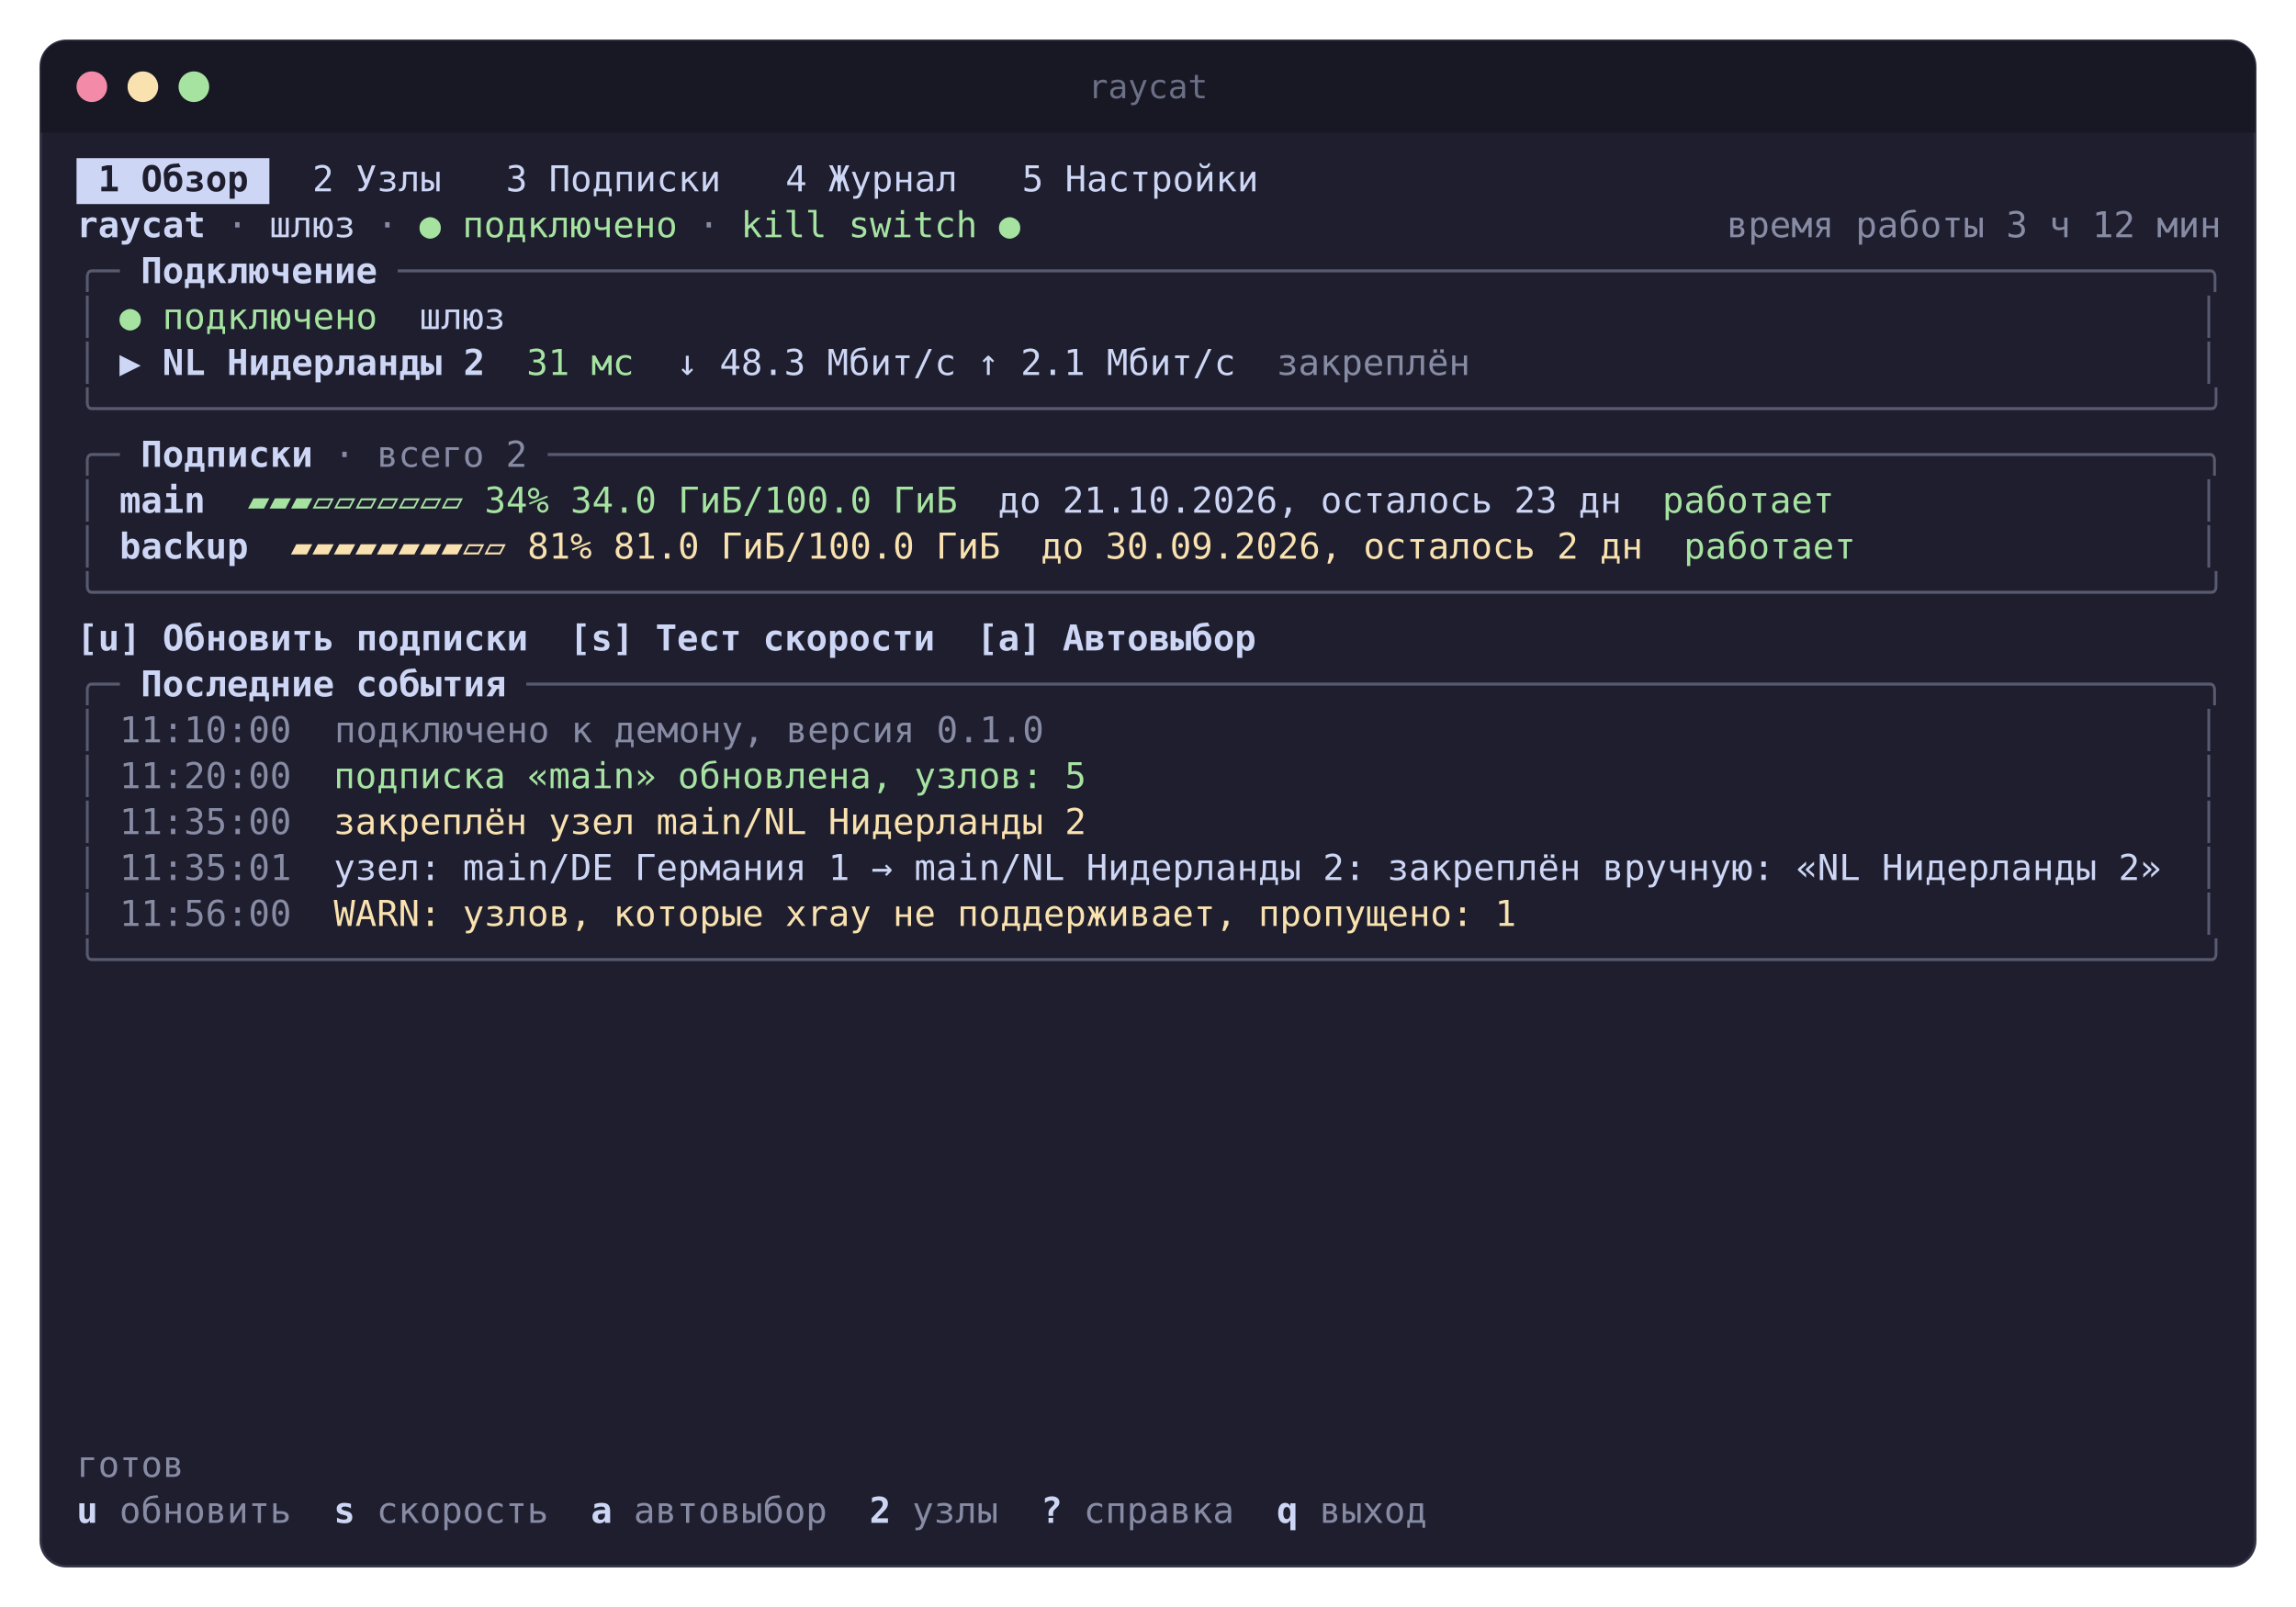
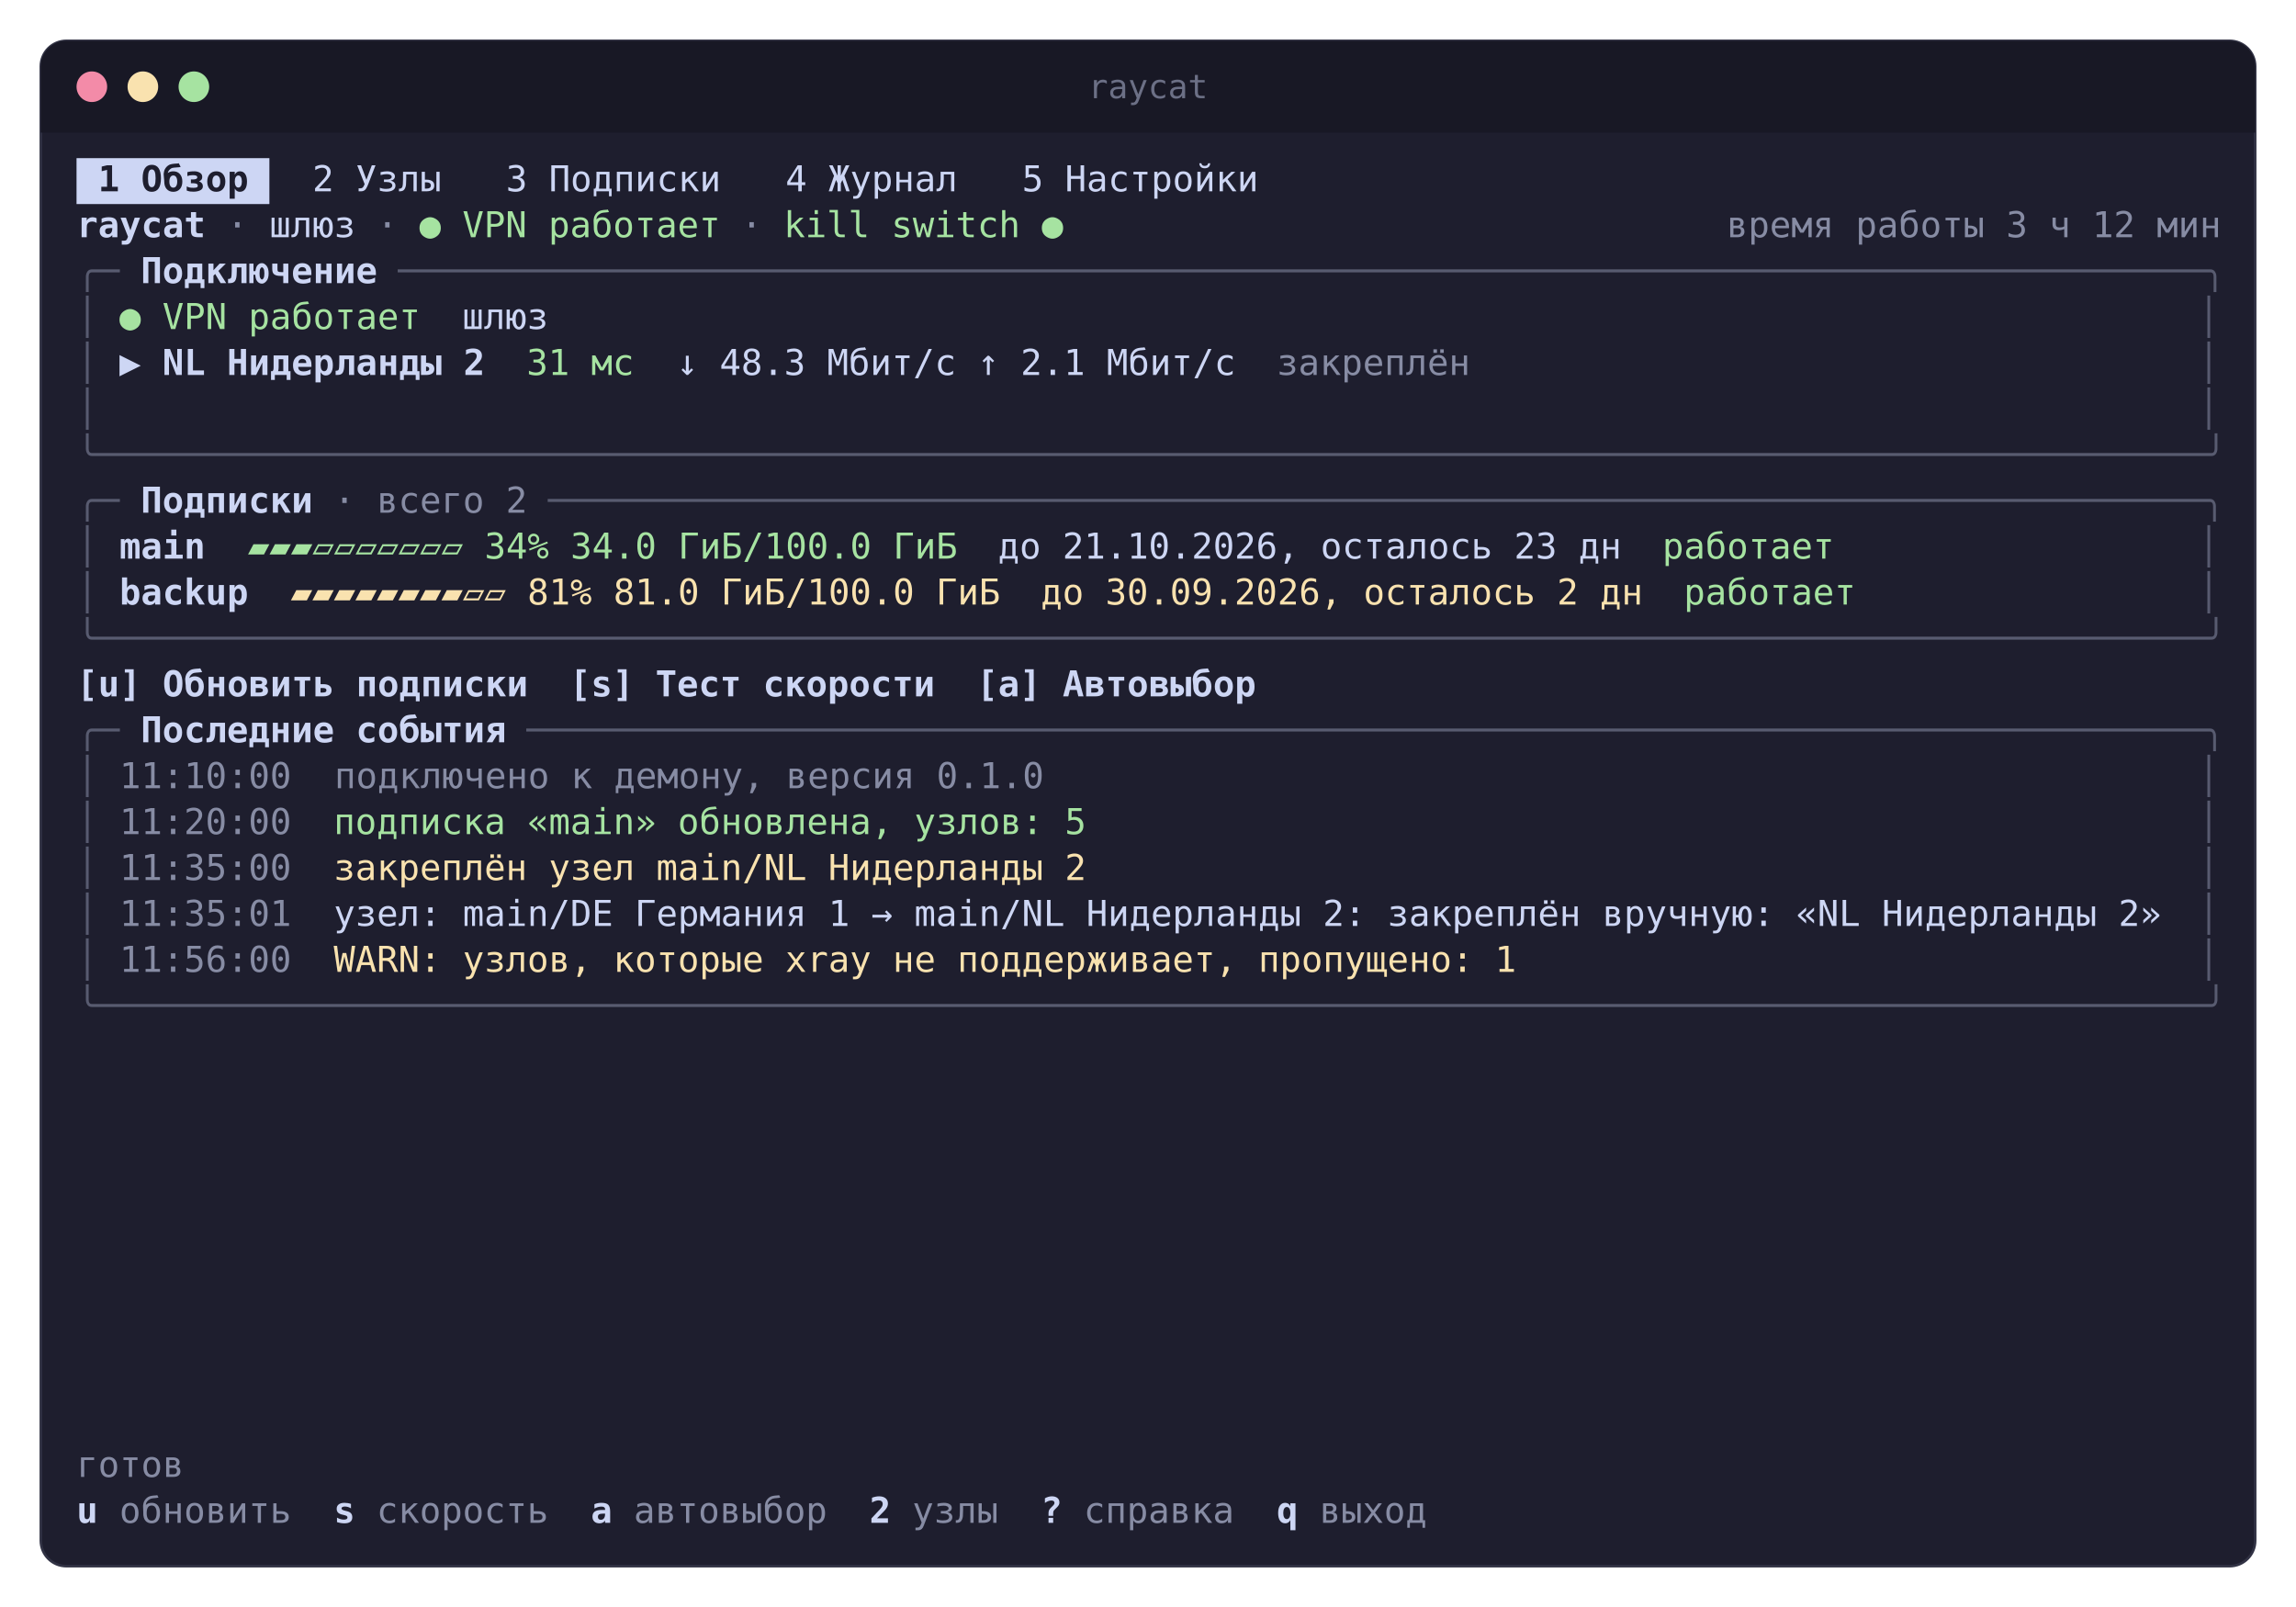
<svg xmlns="http://www.w3.org/2000/svg" width="900" height="630" viewBox="0 0 9000 6300" font-family="ui-monospace, SFMono-Regular, Menlo, Consolas, &quot;DejaVu Sans Mono&quot;, monospace">
  <defs>
    <clipPath id="window">
      <rect x="160" y="160" width="8680" height="5980" rx="100" />
    </clipPath>
  </defs>
  <rect x="160" y="160" width="8680" height="5980" rx="100" fill="#1e1e2e" stroke="#313244" stroke-width="10" />
  <rect x="160" y="160" width="8680" height="360" fill="#181825" clip-path="url(#window)" />
  <circle cx="360" cy="340" r="60" fill="#f38ba8" />
  <circle cx="560" cy="340" r="60" fill="#f9e2af" />
  <circle cx="760" cy="340" r="60" fill="#a6e3a1" />
  <text x="4500" y="385" text-anchor="middle" font-size="130" fill="#6c7086">raycat</text>
  <g font-size="140">
    <rect x="300" y="620" width="756" height="180" fill="#cdd6f4" />
    <text x="300" y="750" textLength="672" xml:space="preserve" fill="#1e1e2e" font-weight="bold"> 1 Обзор</text>
    <text x="1056" y="750" textLength="3864" xml:space="preserve" fill="#cdd6f4">  2 Узлы   3 Подписки   4 Журнал   5 Настройки</text>
    <text x="300" y="930" textLength="504" xml:space="preserve" fill="#cdd6f4" font-weight="bold">raycat</text>
    <text x="804" y="930" textLength="168" xml:space="preserve" fill="#cdd6f4" fill-opacity="0.6"> ·</text>
    <text x="1056" y="930" textLength="336" xml:space="preserve" fill="#cdd6f4">шлюз</text>
    <text x="1392" y="930" textLength="168" xml:space="preserve" fill="#cdd6f4" fill-opacity="0.6"> ·</text>
-     <text x="1644" y="930" textLength="1008" xml:space="preserve" fill="#a6e3a1">● подключено</text>
-     <text x="2652" y="930" textLength="168" xml:space="preserve" fill="#cdd6f4" fill-opacity="0.6"> ·</text>
-     <text x="2904" y="930" textLength="1092" xml:space="preserve" fill="#a6e3a1">kill switch ●</text>
+     <text x="1644" y="930" textLength="1176" xml:space="preserve" fill="#a6e3a1">● VPN работает</text>
+     <text x="2820" y="930" textLength="168" xml:space="preserve" fill="#cdd6f4" fill-opacity="0.6"> ·</text>
+     <text x="3072" y="930" textLength="1092" xml:space="preserve" fill="#a6e3a1">kill switch ●</text>
    <text x="6768" y="930" textLength="1932" xml:space="preserve" fill="#cdd6f4" fill-opacity="0.6">время работы 3 ч 12 мин</text>
    <text x="300" y="1110" textLength="168" xml:space="preserve" fill="#585b70">╭─</text>
    <text x="552" y="1110" textLength="924" xml:space="preserve" fill="#cdd6f4" font-weight="bold">Подключение</text>
    <text x="1476" y="1110" textLength="7224" xml:space="preserve" fill="#585b70"> ────────────────────────────────────────────────────────────────────────────────────╮</text>
    <text x="300" y="1290" textLength="84" xml:space="preserve" fill="#585b70">│</text>
-     <text x="468" y="1290" textLength="1008" xml:space="preserve" fill="#a6e3a1">● подключено</text>
-     <text x="1644" y="1290" textLength="336" xml:space="preserve" fill="#cdd6f4">шлюз</text>
+     <text x="468" y="1290" textLength="1176" xml:space="preserve" fill="#a6e3a1">● VPN работает</text>
+     <text x="1812" y="1290" textLength="336" xml:space="preserve" fill="#cdd6f4">шлюз</text>
    <text x="8616" y="1290" textLength="84" xml:space="preserve" fill="#585b70">│</text>
    <text x="300" y="1470" textLength="84" xml:space="preserve" fill="#585b70">│</text>
    <text x="468" y="1470" textLength="1428" xml:space="preserve" fill="#cdd6f4" font-weight="bold">▶ NL Нидерланды 2</text>
    <text x="2064" y="1470" textLength="420" xml:space="preserve" fill="#a6e3a1">31 мс</text>
    <text x="2652" y="1470" textLength="2184" xml:space="preserve" fill="#cdd6f4">↓ 48.3 Мбит/с ↑ 2.1 Мбит/с</text>
    <text x="4836" y="1470" textLength="924" xml:space="preserve" fill="#cdd6f4" fill-opacity="0.6">  закреплён</text>
    <text x="8616" y="1470" textLength="84" xml:space="preserve" fill="#585b70">│</text>
-     <text x="300" y="1650" textLength="8400" xml:space="preserve" fill="#585b70">╰──────────────────────────────────────────────────────────────────────────────────────────────────╯</text>
-     <text x="300" y="1830" textLength="168" xml:space="preserve" fill="#585b70">╭─</text>
-     <text x="552" y="1830" textLength="672" xml:space="preserve" fill="#cdd6f4" font-weight="bold">Подписки</text>
-     <text x="1224" y="1830" textLength="840" xml:space="preserve" fill="#cdd6f4" fill-opacity="0.6"> · всего 2</text>
-     <text x="2064" y="1830" textLength="6636" xml:space="preserve" fill="#585b70"> ─────────────────────────────────────────────────────────────────────────────╮</text>
-     <text x="300" y="2010" textLength="84" xml:space="preserve" fill="#585b70">│</text>
-     <text x="468" y="2010" textLength="336" xml:space="preserve" fill="#cdd6f4" font-weight="bold">main</text>
-     <text x="972" y="2010" textLength="2772" xml:space="preserve" fill="#a6e3a1">▰▰▰▱▱▱▱▱▱▱ 34% 34.0 ГиБ/100.0 ГиБ</text>
-     <text x="3912" y="2010" textLength="2436" xml:space="preserve" fill="#cdd6f4">до 21.10.2026, осталось 23 дн</text>
-     <text x="6516" y="2010" textLength="672" xml:space="preserve" fill="#a6e3a1">работает</text>
-     <text x="8616" y="2010" textLength="84" xml:space="preserve" fill="#585b70">│</text>
+     <text x="300" y="1650" textLength="84" xml:space="preserve" fill="#585b70">│</text>
+     <text x="8616" y="1650" textLength="84" xml:space="preserve" fill="#585b70">│</text>
+     <text x="300" y="1830" textLength="8400" xml:space="preserve" fill="#585b70">╰──────────────────────────────────────────────────────────────────────────────────────────────────╯</text>
+     <text x="300" y="2010" textLength="168" xml:space="preserve" fill="#585b70">╭─</text>
+     <text x="552" y="2010" textLength="672" xml:space="preserve" fill="#cdd6f4" font-weight="bold">Подписки</text>
+     <text x="1224" y="2010" textLength="840" xml:space="preserve" fill="#cdd6f4" fill-opacity="0.6"> · всего 2</text>
+     <text x="2064" y="2010" textLength="6636" xml:space="preserve" fill="#585b70"> ─────────────────────────────────────────────────────────────────────────────╮</text>
    <text x="300" y="2190" textLength="84" xml:space="preserve" fill="#585b70">│</text>
-     <text x="468" y="2190" textLength="504" xml:space="preserve" fill="#cdd6f4" font-weight="bold">backup</text>
-     <text x="1140" y="2190" textLength="2772" xml:space="preserve" fill="#f9e2af">▰▰▰▰▰▰▰▰▱▱ 81% 81.0 ГиБ/100.0 ГиБ</text>
-     <text x="4080" y="2190" textLength="2352" xml:space="preserve" fill="#f9e2af">до 30.09.2026, осталось 2 дн</text>
-     <text x="6600" y="2190" textLength="672" xml:space="preserve" fill="#a6e3a1">работает</text>
+     <text x="468" y="2190" textLength="336" xml:space="preserve" fill="#cdd6f4" font-weight="bold">main</text>
+     <text x="972" y="2190" textLength="2772" xml:space="preserve" fill="#a6e3a1">▰▰▰▱▱▱▱▱▱▱ 34% 34.0 ГиБ/100.0 ГиБ</text>
+     <text x="3912" y="2190" textLength="2436" xml:space="preserve" fill="#cdd6f4">до 21.10.2026, осталось 23 дн</text>
+     <text x="6516" y="2190" textLength="672" xml:space="preserve" fill="#a6e3a1">работает</text>
    <text x="8616" y="2190" textLength="84" xml:space="preserve" fill="#585b70">│</text>
-     <text x="300" y="2370" textLength="8400" xml:space="preserve" fill="#585b70">╰──────────────────────────────────────────────────────────────────────────────────────────────────╯</text>
-     <text x="300" y="2550" textLength="1764" xml:space="preserve" fill="#cdd6f4" font-weight="bold">[u] Обновить подписки</text>
-     <text x="2232" y="2550" textLength="1428" xml:space="preserve" fill="#cdd6f4" font-weight="bold">[s] Тест скорости</text>
-     <text x="3828" y="2550" textLength="1092" xml:space="preserve" fill="#cdd6f4" font-weight="bold">[a] Автовыбор</text>
-     <text x="300" y="2730" textLength="168" xml:space="preserve" fill="#585b70">╭─</text>
-     <text x="552" y="2730" textLength="1428" xml:space="preserve" fill="#cdd6f4" font-weight="bold">Последние события</text>
-     <text x="1980" y="2730" textLength="6720" xml:space="preserve" fill="#585b70"> ──────────────────────────────────────────────────────────────────────────────╮</text>
-     <text x="300" y="2910" textLength="84" xml:space="preserve" fill="#585b70">│</text>
-     <text x="468" y="2910" textLength="3612" xml:space="preserve" fill="#cdd6f4" fill-opacity="0.6">11:10:00  подключено к демону, версия 0.1.0</text>
-     <text x="8616" y="2910" textLength="84" xml:space="preserve" fill="#585b70">│</text>
+     <text x="300" y="2370" textLength="84" xml:space="preserve" fill="#585b70">│</text>
+     <text x="468" y="2370" textLength="504" xml:space="preserve" fill="#cdd6f4" font-weight="bold">backup</text>
+     <text x="1140" y="2370" textLength="2772" xml:space="preserve" fill="#f9e2af">▰▰▰▰▰▰▰▰▱▱ 81% 81.0 ГиБ/100.0 ГиБ</text>
+     <text x="4080" y="2370" textLength="2352" xml:space="preserve" fill="#f9e2af">до 30.09.2026, осталось 2 дн</text>
+     <text x="6600" y="2370" textLength="672" xml:space="preserve" fill="#a6e3a1">работает</text>
+     <text x="8616" y="2370" textLength="84" xml:space="preserve" fill="#585b70">│</text>
+     <text x="300" y="2550" textLength="8400" xml:space="preserve" fill="#585b70">╰──────────────────────────────────────────────────────────────────────────────────────────────────╯</text>
+     <text x="300" y="2730" textLength="1764" xml:space="preserve" fill="#cdd6f4" font-weight="bold">[u] Обновить подписки</text>
+     <text x="2232" y="2730" textLength="1428" xml:space="preserve" fill="#cdd6f4" font-weight="bold">[s] Тест скорости</text>
+     <text x="3828" y="2730" textLength="1092" xml:space="preserve" fill="#cdd6f4" font-weight="bold">[a] Автовыбор</text>
+     <text x="300" y="2910" textLength="168" xml:space="preserve" fill="#585b70">╭─</text>
+     <text x="552" y="2910" textLength="1428" xml:space="preserve" fill="#cdd6f4" font-weight="bold">Последние события</text>
+     <text x="1980" y="2910" textLength="6720" xml:space="preserve" fill="#585b70"> ──────────────────────────────────────────────────────────────────────────────╮</text>
    <text x="300" y="3090" textLength="84" xml:space="preserve" fill="#585b70">│</text>
-     <text x="468" y="3090" textLength="672" xml:space="preserve" fill="#cdd6f4" fill-opacity="0.6">11:20:00</text>
-     <text x="1308" y="3090" textLength="2940" xml:space="preserve" fill="#a6e3a1">подписка «main» обновлена, узлов: 5</text>
+     <text x="468" y="3090" textLength="3612" xml:space="preserve" fill="#cdd6f4" fill-opacity="0.6">11:10:00  подключено к демону, версия 0.1.0</text>
    <text x="8616" y="3090" textLength="84" xml:space="preserve" fill="#585b70">│</text>
    <text x="300" y="3270" textLength="84" xml:space="preserve" fill="#585b70">│</text>
-     <text x="468" y="3270" textLength="672" xml:space="preserve" fill="#cdd6f4" fill-opacity="0.6">11:35:00</text>
-     <text x="1308" y="3270" textLength="2940" xml:space="preserve" fill="#f9e2af">закреплён узел main/NL Нидерланды 2</text>
+     <text x="468" y="3270" textLength="672" xml:space="preserve" fill="#cdd6f4" fill-opacity="0.6">11:20:00</text>
+     <text x="1308" y="3270" textLength="2940" xml:space="preserve" fill="#a6e3a1">подписка «main» обновлена, узлов: 5</text>
    <text x="8616" y="3270" textLength="84" xml:space="preserve" fill="#585b70">│</text>
    <text x="300" y="3450" textLength="84" xml:space="preserve" fill="#585b70">│</text>
-     <text x="468" y="3450" textLength="672" xml:space="preserve" fill="#cdd6f4" fill-opacity="0.6">11:35:01</text>
-     <text x="1308" y="3450" textLength="7140" xml:space="preserve" fill="#cdd6f4">узел: main/DE Германия 1 → main/NL Нидерланды 2: закреплён вручную: «NL Нидерланды 2»</text>
+     <text x="468" y="3450" textLength="672" xml:space="preserve" fill="#cdd6f4" fill-opacity="0.6">11:35:00</text>
+     <text x="1308" y="3450" textLength="2940" xml:space="preserve" fill="#f9e2af">закреплён узел main/NL Нидерланды 2</text>
    <text x="8616" y="3450" textLength="84" xml:space="preserve" fill="#585b70">│</text>
    <text x="300" y="3630" textLength="84" xml:space="preserve" fill="#585b70">│</text>
-     <text x="468" y="3630" textLength="672" xml:space="preserve" fill="#cdd6f4" fill-opacity="0.6">11:56:00</text>
-     <text x="1308" y="3630" textLength="4620" xml:space="preserve" fill="#f9e2af">WARN: узлов, которые xray не поддерживает, пропущено: 1</text>
+     <text x="468" y="3630" textLength="672" xml:space="preserve" fill="#cdd6f4" fill-opacity="0.6">11:35:01</text>
+     <text x="1308" y="3630" textLength="7140" xml:space="preserve" fill="#cdd6f4">узел: main/DE Германия 1 → main/NL Нидерланды 2: закреплён вручную: «NL Нидерланды 2»</text>
    <text x="8616" y="3630" textLength="84" xml:space="preserve" fill="#585b70">│</text>
-     <text x="300" y="3810" textLength="8400" xml:space="preserve" fill="#585b70">╰──────────────────────────────────────────────────────────────────────────────────────────────────╯</text>
+     <text x="300" y="3810" textLength="84" xml:space="preserve" fill="#585b70">│</text>
+     <text x="468" y="3810" textLength="672" xml:space="preserve" fill="#cdd6f4" fill-opacity="0.6">11:56:00</text>
+     <text x="1308" y="3810" textLength="4620" xml:space="preserve" fill="#f9e2af">WARN: узлов, которые xray не поддерживает, пропущено: 1</text>
+     <text x="8616" y="3810" textLength="84" xml:space="preserve" fill="#585b70">│</text>
+     <text x="300" y="3990" textLength="8400" xml:space="preserve" fill="#585b70">╰──────────────────────────────────────────────────────────────────────────────────────────────────╯</text>
    <text x="300" y="5790" textLength="420" xml:space="preserve" fill="#cdd6f4" fill-opacity="0.6">готов</text>
    <text x="300" y="5970" textLength="84" xml:space="preserve" fill="#cdd6f4" font-weight="bold">u</text>
    <text x="468" y="5970" textLength="672" xml:space="preserve" fill="#cdd6f4" fill-opacity="0.6">обновить</text>
    <text x="1308" y="5970" textLength="84" xml:space="preserve" fill="#cdd6f4" font-weight="bold">s</text>
    <text x="1476" y="5970" textLength="672" xml:space="preserve" fill="#cdd6f4" fill-opacity="0.6">скорость</text>
    <text x="2316" y="5970" textLength="84" xml:space="preserve" fill="#cdd6f4" font-weight="bold">a</text>
    <text x="2484" y="5970" textLength="756" xml:space="preserve" fill="#cdd6f4" fill-opacity="0.6">автовыбор</text>
    <text x="3408" y="5970" textLength="84" xml:space="preserve" fill="#cdd6f4" font-weight="bold">2</text>
    <text x="3576" y="5970" textLength="336" xml:space="preserve" fill="#cdd6f4" fill-opacity="0.6">узлы</text>
    <text x="4080" y="5970" textLength="84" xml:space="preserve" fill="#cdd6f4" font-weight="bold">?</text>
    <text x="4248" y="5970" textLength="588" xml:space="preserve" fill="#cdd6f4" fill-opacity="0.6">справка</text>
    <text x="5004" y="5970" textLength="84" xml:space="preserve" fill="#cdd6f4" font-weight="bold">q</text>
    <text x="5172" y="5970" textLength="420" xml:space="preserve" fill="#cdd6f4" fill-opacity="0.6">выход</text>
  </g>
</svg>
